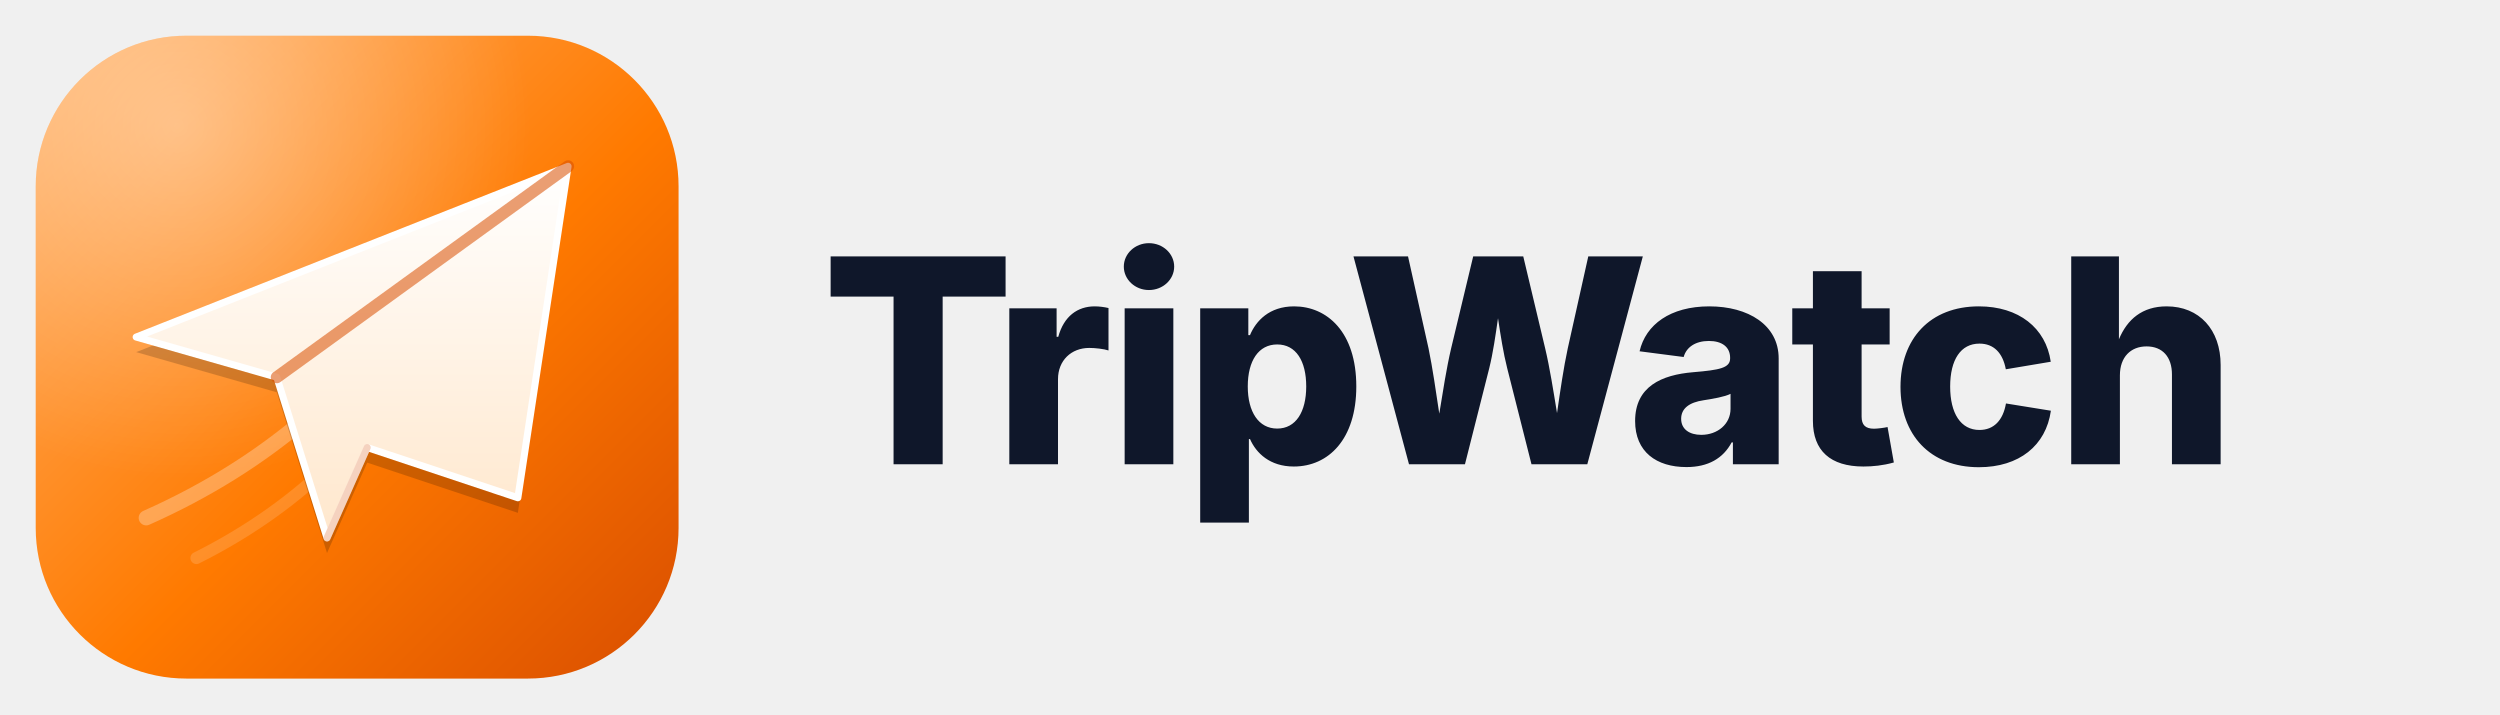
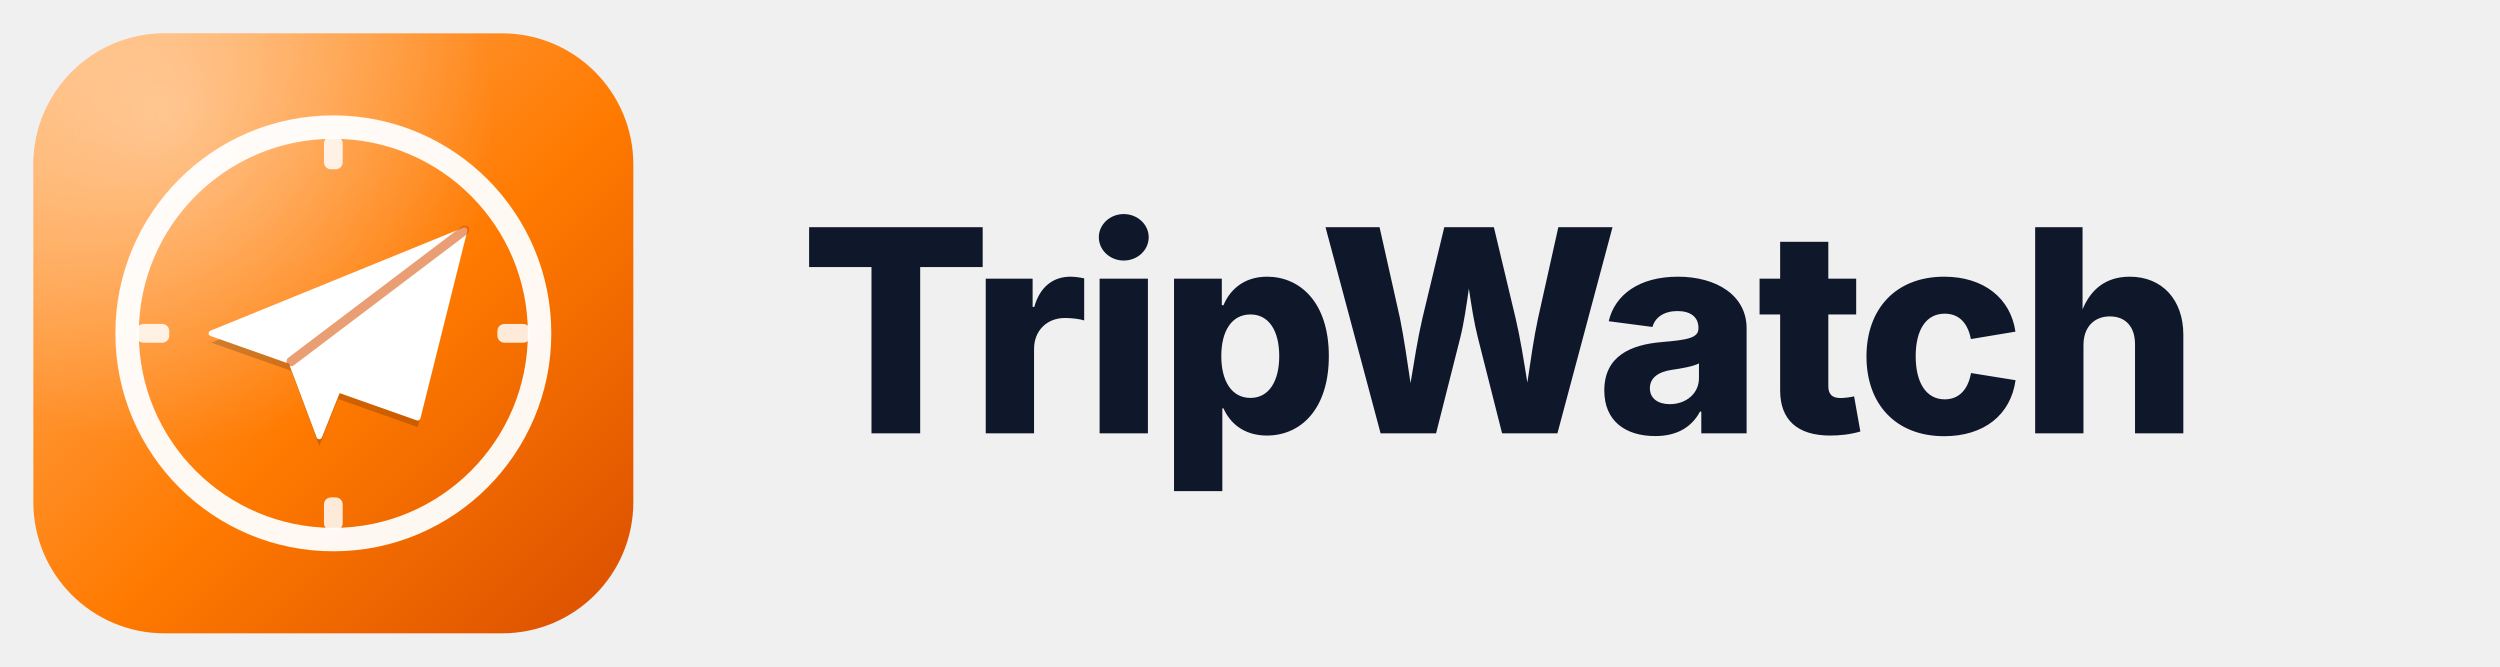
- <svg xmlns="http://www.w3.org/2000/svg" width="280" height="80" viewBox="0 0 280 80">
+ <svg xmlns="http://www.w3.org/2000/svg" width="300" height="80" viewBox="0 0 300 80">
  <defs>
    <linearGradient id="bg" x1="0%" y1="0%" x2="100%" y2="100%">
      <stop offset="0%" stop-color="#FFB36B" />
      <stop offset="55%" stop-color="#FF7A00" />
      <stop offset="100%" stop-color="#D94E00" />
    </linearGradient>
-     <linearGradient id="paper" x1="0%" y1="0%" x2="0%" y2="100%">
-       <stop offset="0%" stop-color="#FFFFFF" />
-       <stop offset="100%" stop-color="#FFE7CC" />
-     </linearGradient>
    <radialGradient id="shine" cx="22%" cy="14%" r="55%">
-       <stop offset="0%" stop-color="#FFFFFF" stop-opacity="0.35" />
+       <stop offset="0%" stop-color="#FFFFFF" stop-opacity="0.4" />
      <stop offset="100%" stop-color="#FFFFFF" stop-opacity="0" />
    </radialGradient>
  </defs>
  <g transform="translate(4 4) scale(0.5625)">
-     <rect width="128" height="128" rx="30" fill="url(#bg)" />
-     <rect width="128" height="128" rx="30" fill="url(#shine)" />
-     <path d="M22 96 Q 40 88, 54 76" stroke="#FFFFFF" stroke-opacity="0.28" stroke-width="3" stroke-linecap="round" fill="none" />
-     <path d="M32 104 Q 48 96, 60 84" stroke="#FFFFFF" stroke-opacity="0.15" stroke-width="2.4" stroke-linecap="round" fill="none" />
-     <path d="M106 26 L20 60 L48 68 L58 100 L66 82 L96 92 Z" fill="#000000" fill-opacity="0.18" transform="translate(0 3)" />
-     <path d="M106 26 L20 60 L48 68 L58 100 L66 82 L96 92 Z" fill="url(#paper)" stroke="#FFFFFF" stroke-width="1.4" stroke-linejoin="round" />
-     <path d="M48 68 L106 26" stroke="#D94E00" stroke-opacity="0.55" stroke-width="2.4" stroke-linecap="round" fill="none" />
-     <path d="M58 100 L66 82" stroke="#D94E00" stroke-opacity="0.25" stroke-width="1.4" stroke-linecap="round" fill="none" />
+     <rect width="128" height="128" rx="28" fill="url(#bg)" />
+     <rect width="128" height="128" rx="28" fill="url(#shine)" />
+     <circle cx="64" cy="64" r="44" fill="none" stroke="#FFFFFF" stroke-width="5" stroke-opacity="0.95" />
+     <g fill="#FFFFFF" fill-opacity="0.85">
+       <rect x="62" y="22" width="4" height="7" rx="1.5" />
+       <rect x="99" y="62" width="7" height="4" rx="1.5" />
+       <rect x="62" y="99" width="4" height="7" rx="1.5" />
+       <rect x="22" y="62" width="7" height="4" rx="1.5" />
+     </g>
+     <g transform="translate(64 64)">
+       <path d="M28 -22 L-26 0 L-9 6 L-3 22 L1 12 L18 18 Z" fill="rgba(0,0,0,0.18)" transform="translate(0 2)" />
+       <path d="M28 -22 L-26 0 L-9 6 L-3 22 L1 12 L18 18 Z" fill="#FFFFFF" stroke="#FFFFFF" stroke-width="1.2" stroke-linejoin="round" />
+       <path d="M-9 6 L28 -22" stroke="#D94E00" stroke-opacity="0.55" stroke-width="2" stroke-linecap="round" fill="none" />
+     </g>
  </g>
-   <g transform="translate(92 0)">
-     <text x="0" y="52" font-family="Poppins, ui-sans-serif, system-ui, -apple-system" font-weight="800" font-size="32" letter-spacing="-0.6" fill="#0F172A">TripWatch</text>
+   <g transform="translate(96 0)">
+     <text x="0" y="52" font-family="Poppins, ui-sans-serif, system-ui, -apple-system" font-weight="800" font-size="34" letter-spacing="-0.7" fill="#0F172A">TripWatch</text>
  </g>
</svg>
